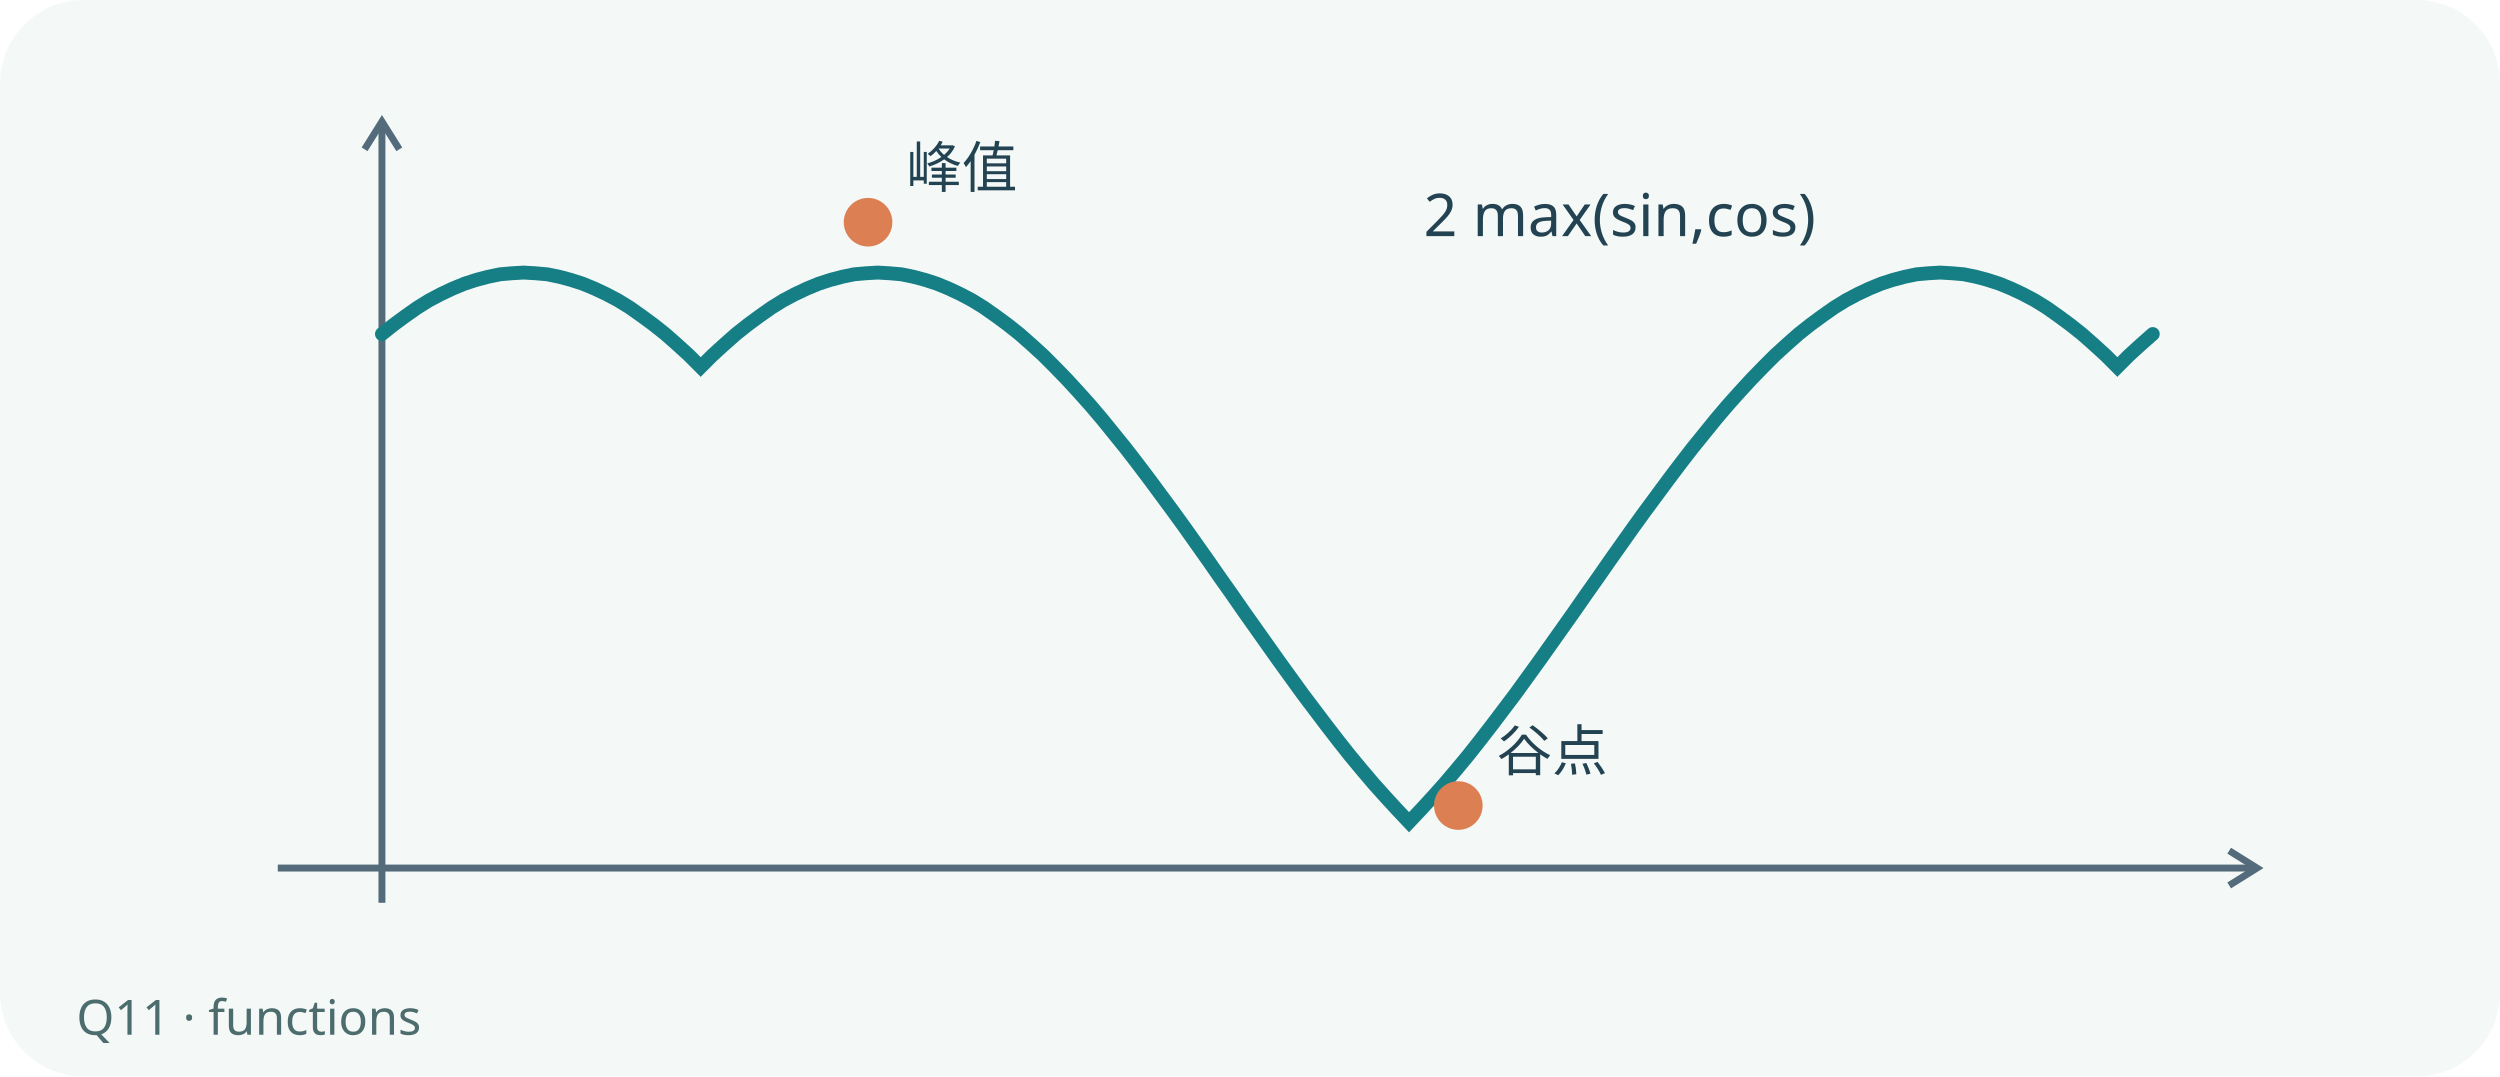
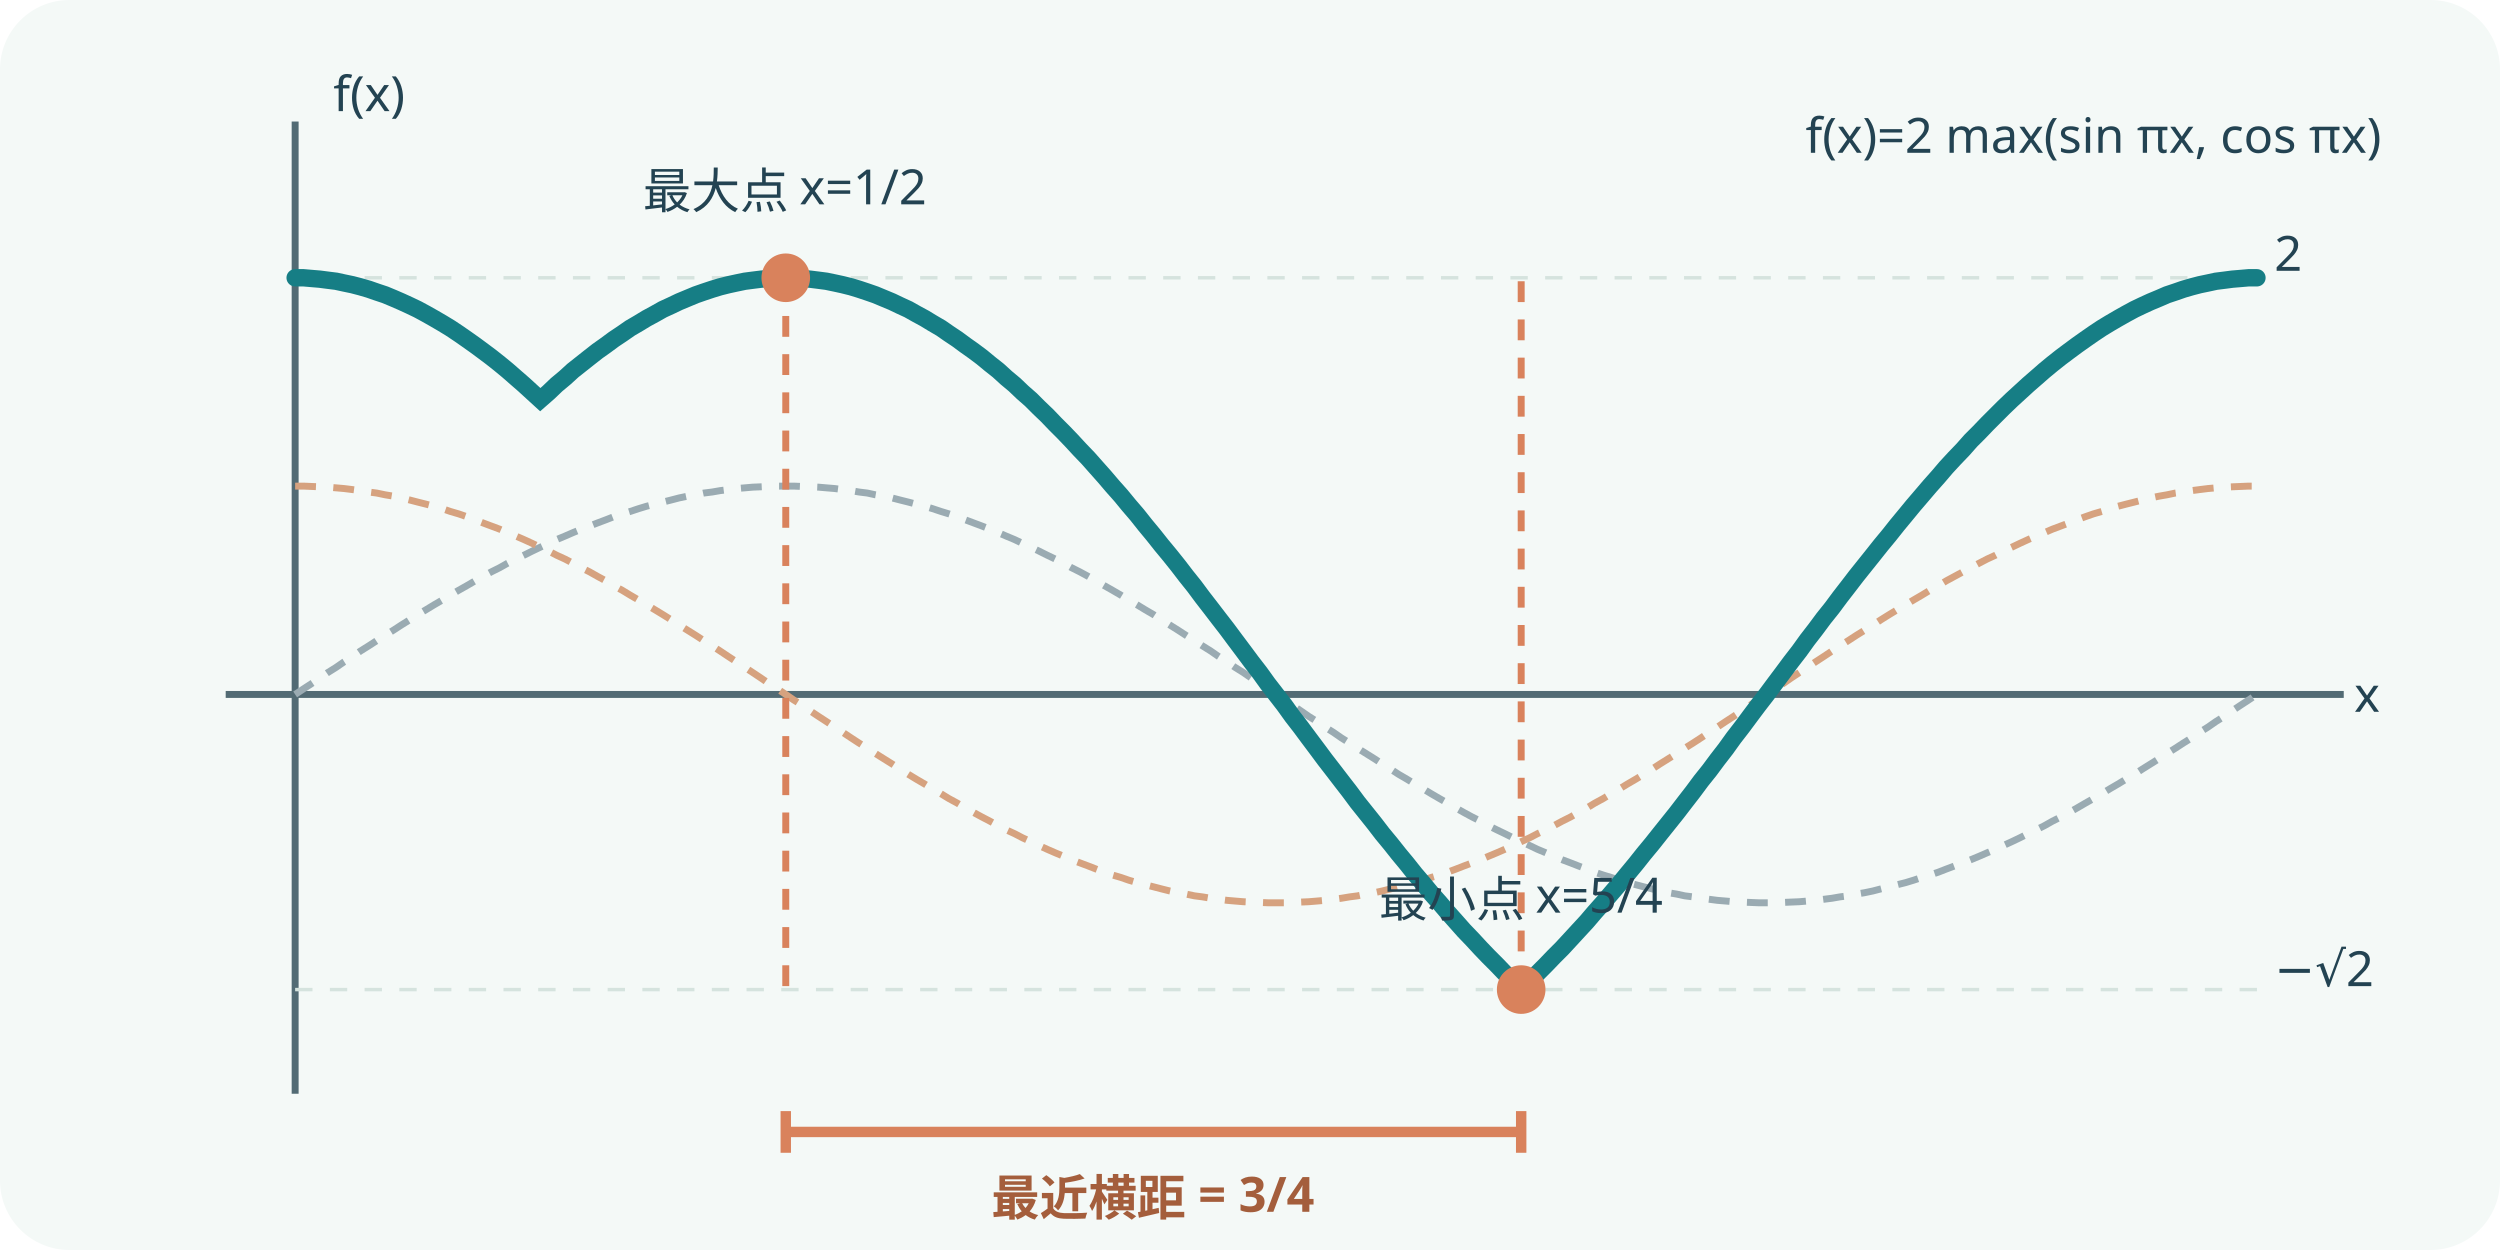
- <svg xmlns="http://www.w3.org/2000/svg" viewBox="0 0 720 310" role="img" aria-label="两条三角曲线的上包络：谷底在交点、峰顶在单支峰值">
-   <rect x="0" y="0" width="720" height="310" rx="24" fill="#f4f9f7" />
-   <path d="M80 250H650M110 260V35" stroke="#536b7b" stroke-width="2" />
-   <path d="m642 245 8 5-8 5 M105 43l5-8 5 8" fill="none" stroke="#536b7b" stroke-width="2" />
-   <path d="M110.0 96.2L113.4 93.5L116.8 91.0L120.2 88.6L123.6 86.5L127.0 84.7L130.4 83.1L133.8 81.7L137.2 80.6L140.6 79.7L144.0 79.0L147.4 78.7L150.8 78.5L154.2 78.7L157.6 79.0L161.0 79.7L164.4 80.6L167.8 81.7L171.2 83.1L174.6 84.7L178.0 86.5L181.4 88.6L184.8 91.0L188.2 93.5L191.6 96.2L195.0 99.2L198.4 102.3L201.8 105.7L205.2 102.3L208.6 99.2L212.0 96.2L215.4 93.5L218.8 91.0L222.2 88.6L225.6 86.5L229.0 84.7L232.4 83.1L235.8 81.7L239.2 80.6L242.6 79.7L246.0 79.0L249.4 78.7L252.8 78.5L256.2 78.7L259.6 79.0L263.0 79.7L266.4 80.6L269.8 81.7L273.2 83.1L276.6 84.7L280.0 86.5L283.4 88.6L286.8 91.0L290.2 93.5L293.6 96.2L297.0 99.2L300.4 102.3L303.8 105.7L307.2 109.2L310.6 112.9L314.0 116.7L317.4 120.7L320.8 124.9L324.2 129.1L327.6 133.5L331.0 138.0L334.4 142.6L337.8 147.2L341.2 151.9L344.6 156.7L348.0 161.5L351.4 166.4L354.8 171.2L358.2 176.1L361.6 180.9L365.0 185.7L368.4 190.5L371.8 195.2L375.2 199.9L378.6 204.4L382.0 208.9L385.4 213.3L388.8 217.6L392.2 221.7L395.6 225.7L399.0 229.5L402.4 233.2L405.8 236.8L409.2 233.2L412.6 229.5L416.0 225.7L419.4 221.7L422.8 217.6L426.2 213.3L429.6 208.9L433.0 204.4L436.4 199.9L439.8 195.2L443.2 190.5L446.6 185.7L450.0 180.9L453.4 176.1L456.8 171.2L460.2 166.4L463.6 161.5L467.0 156.7L470.4 151.9L473.8 147.2L477.2 142.6L480.6 138.0L484.0 133.5L487.4 129.1L490.8 124.9L494.2 120.7L497.6 116.7L501.0 112.9L504.4 109.2L507.8 105.7L511.2 102.3L514.6 99.2L518.0 96.2L521.4 93.5L524.8 91.0L528.2 88.6L531.6 86.5L535.0 84.7L538.4 83.1L541.8 81.7L545.2 80.6L548.6 79.7L552.0 79.0L555.4 78.7L558.8 78.5L562.2 78.7L565.6 79.0L569.0 79.7L572.4 80.6L575.8 81.7L579.2 83.1L582.6 84.7L586.0 86.5L589.4 88.6L592.8 91.0L596.2 93.5L599.6 96.2L603.0 99.2L606.4 102.3L609.8 105.7L613.2 102.3L616.6 99.2L620.0 96.2" fill="none" stroke="#167e85" stroke-width="4" stroke-linecap="round" />
-   <circle cx="250" cy="64" r="7" fill="#dc8053" />
-   <text x="261" y="54" fill="#234352" font-size="16" font-family="system-ui, sans-serif">峰值</text>
-   <circle cx="420" cy="232" r="7" fill="#dc8053" />
-   <text x="431" y="222" fill="#234352" font-size="16" font-family="system-ui, sans-serif">谷点</text>
-   <text x="410" y="68" fill="#234352" font-size="17" font-family="system-ui, sans-serif">2 max(sin,cos)</text>
-   <text x="22" y="298" fill="#4d6c6e" font-size="14" font-family="system-ui,sans-serif">Q11 · functions</text>
+ <svg xmlns="http://www.w3.org/2000/svg" viewBox="0 0 720 360" role="img" aria-labelledby="q11t q11d">
+   <rect width="720" height="360" rx="20" fill="#f4f9f7" />
+   <path d="M65 200H675M85 315V35" stroke="#526b74" stroke-width="2" />
+   <path d="M85 80H650M85 285H650" stroke="#d5e3de" stroke-dasharray="5 5" />
+   <path d="M85.0 200.0L87.4 198.4L89.7 196.9L92.1 195.3L94.4 193.7L96.8 192.2L99.1 190.6L101.5 189.1L103.8 187.5L106.2 186.0L108.5 184.5L110.9 183.0L113.3 181.5L115.6 180.0L118.0 178.5L120.3 177.0L122.7 175.6L125.0 174.2L127.4 172.8L129.7 171.4L132.1 170.0L134.4 168.7L136.8 167.3L139.1 166.0L141.5 164.7L143.9 163.5L146.2 162.2L148.6 161.0L150.9 159.9L153.3 158.7L155.6 157.6L158.0 156.5L160.3 155.4L162.7 154.4L165.0 153.4L167.4 152.4L169.8 151.5L172.1 150.6L174.5 149.7L176.8 148.8L179.2 148.0L181.5 147.3L183.9 146.5L186.2 145.8L188.6 145.2L190.9 144.6L193.3 144.0L195.6 143.4L198.0 142.9L200.4 142.5L202.7 142.0L205.1 141.7L207.4 141.3L209.8 141.0L212.1 140.7L214.5 140.5L216.8 140.3L219.2 140.2L221.5 140.1L223.9 140.0L226.3 140.0L228.6 140.0L231.0 140.1L233.3 140.2L235.7 140.3L238.0 140.5L240.4 140.7L242.7 141.0L245.1 141.3L247.4 141.7L249.8 142.0L252.1 142.5L254.5 142.9L256.9 143.4L259.2 144.0L261.6 144.6L263.9 145.2L266.3 145.8L268.6 146.5L271.0 147.3L273.3 148.0L275.7 148.8L278.0 149.7L280.4 150.6L282.8 151.5L285.1 152.4L287.5 153.4L289.8 154.4L292.2 155.4L294.5 156.5L296.9 157.6L299.2 158.7L301.6 159.9L303.9 161.0L306.3 162.2L308.6 163.5L311.0 164.7L313.4 166.0L315.7 167.3L318.1 168.7L320.4 170.0L322.8 171.4L325.1 172.8L327.5 174.2L329.8 175.6L332.2 177.0L334.5 178.5L336.9 180.0L339.3 181.5L341.6 183.0L344.0 184.5L346.3 186.0L348.7 187.5L351.0 189.1L353.4 190.6L355.7 192.2L358.1 193.7L360.4 195.3L362.8 196.9L365.1 198.4L367.5 200.0L369.9 201.6L372.2 203.1L374.6 204.7L376.9 206.3L379.3 207.8L381.6 209.4L384.0 210.9L386.3 212.5L388.7 214.0L391.0 215.5L393.4 217.0L395.8 218.5L398.1 220.0L400.5 221.5L402.8 223.0L405.2 224.4L407.5 225.8L409.9 227.2L412.2 228.6L414.6 230.0L416.9 231.3L419.3 232.7L421.6 234.0L424.0 235.3L426.4 236.5L428.7 237.8L431.1 239.0L433.4 240.1L435.8 241.3L438.1 242.4L440.5 243.5L442.8 244.6L445.2 245.6L447.5 246.6L449.9 247.6L452.3 248.5L454.6 249.4L457.0 250.3L459.3 251.2L461.7 252.0L464.0 252.7L466.4 253.5L468.7 254.2L471.1 254.8L473.4 255.4L475.8 256.0L478.1 256.6L480.5 257.1L482.9 257.5L485.2 258.0L487.6 258.3L489.9 258.7L492.3 259.0L494.6 259.3L497.0 259.5L499.3 259.7L501.7 259.8L504.0 259.9L506.4 260.0L508.8 260.0L511.1 260.0L513.5 259.9L515.8 259.8L518.2 259.7L520.5 259.5L522.9 259.3L525.2 259.0L527.6 258.7L529.9 258.3L532.3 258.0L534.6 257.5L537.0 257.1L539.4 256.6L541.7 256.0L544.1 255.4L546.4 254.8L548.8 254.2L551.1 253.5L553.5 252.7L555.8 252.0L558.2 251.2L560.5 250.3L562.9 249.4L565.3 248.5L567.6 247.6L570.0 246.6L572.3 245.6L574.7 244.6L577.0 243.5L579.4 242.4L581.7 241.3L584.1 240.1L586.4 239.0L588.8 237.8L591.1 236.5L593.5 235.3L595.9 234.0L598.2 232.7L600.6 231.3L602.9 230.0L605.3 228.6L607.6 227.2L610.0 225.8L612.3 224.4L614.7 223.0L617.0 221.5L619.4 220.0L621.8 218.5L624.1 217.0L626.5 215.5L628.8 214.0L631.2 212.5L633.5 210.9L635.9 209.4L638.2 207.8L640.6 206.3L642.9 204.7L645.3 203.1L647.6 201.6L650.0 200.0" fill="none" stroke="#9aabb2" stroke-width="2" stroke-dasharray="6 5" />
+   <path d="M85.0 140.0L87.4 140.0L89.7 140.1L92.1 140.2L94.4 140.3L96.8 140.5L99.1 140.7L101.5 141.0L103.8 141.3L106.2 141.7L108.5 142.0L110.9 142.5L113.3 142.9L115.6 143.4L118.0 144.0L120.3 144.6L122.7 145.2L125.0 145.8L127.4 146.5L129.7 147.3L132.1 148.0L134.4 148.8L136.8 149.7L139.1 150.6L141.5 151.5L143.9 152.4L146.2 153.4L148.6 154.4L150.9 155.4L153.3 156.5L155.6 157.6L158.0 158.7L160.3 159.9L162.7 161.0L165.0 162.2L167.4 163.5L169.8 164.7L172.1 166.0L174.5 167.3L176.8 168.7L179.2 170.0L181.5 171.4L183.9 172.8L186.2 174.2L188.6 175.6L190.9 177.0L193.3 178.5L195.6 180.0L198.0 181.5L200.4 183.0L202.7 184.5L205.1 186.0L207.4 187.5L209.8 189.1L212.1 190.6L214.5 192.2L216.8 193.7L219.2 195.3L221.5 196.9L223.9 198.4L226.3 200.0L228.6 201.6L231.0 203.1L233.3 204.7L235.7 206.3L238.0 207.8L240.4 209.4L242.7 210.9L245.1 212.5L247.4 214.0L249.8 215.5L252.1 217.0L254.5 218.5L256.9 220.0L259.2 221.5L261.6 223.0L263.9 224.4L266.3 225.8L268.6 227.2L271.0 228.6L273.3 230.0L275.7 231.3L278.0 232.7L280.4 234.0L282.8 235.3L285.1 236.5L287.5 237.8L289.8 239.0L292.2 240.1L294.5 241.3L296.9 242.4L299.2 243.5L301.6 244.6L303.9 245.6L306.3 246.6L308.6 247.6L311.0 248.5L313.4 249.4L315.7 250.3L318.1 251.2L320.4 252.0L322.8 252.7L325.1 253.5L327.5 254.2L329.8 254.8L332.2 255.4L334.5 256.0L336.9 256.6L339.3 257.1L341.6 257.5L344.0 258.0L346.3 258.3L348.7 258.7L351.0 259.0L353.4 259.3L355.7 259.5L358.1 259.7L360.4 259.8L362.8 259.9L365.1 260.0L367.5 260.0L369.9 260.0L372.2 259.9L374.6 259.8L376.9 259.7L379.3 259.5L381.6 259.3L384.0 259.0L386.3 258.7L388.7 258.3L391.0 258.0L393.4 257.5L395.8 257.1L398.1 256.6L400.5 256.0L402.8 255.4L405.2 254.8L407.5 254.2L409.9 253.5L412.2 252.7L414.6 252.0L416.9 251.2L419.3 250.3L421.6 249.4L424.0 248.5L426.4 247.6L428.7 246.6L431.1 245.6L433.4 244.6L435.8 243.5L438.1 242.4L440.5 241.3L442.8 240.1L445.2 239.0L447.5 237.8L449.9 236.5L452.3 235.3L454.6 234.0L457.0 232.7L459.3 231.3L461.7 230.0L464.0 228.6L466.4 227.2L468.7 225.8L471.1 224.4L473.4 223.0L475.8 221.5L478.1 220.0L480.5 218.5L482.9 217.0L485.2 215.5L487.6 214.0L489.9 212.5L492.3 210.9L494.6 209.4L497.0 207.8L499.3 206.3L501.7 204.7L504.0 203.1L506.4 201.6L508.8 200.0L511.1 198.4L513.5 196.9L515.8 195.3L518.2 193.7L520.5 192.2L522.9 190.6L525.2 189.1L527.6 187.5L529.9 186.0L532.3 184.5L534.6 183.0L537.0 181.5L539.4 180.0L541.7 178.5L544.1 177.0L546.4 175.6L548.8 174.2L551.1 172.8L553.5 171.4L555.8 170.0L558.2 168.7L560.5 167.3L562.9 166.0L565.3 164.7L567.6 163.5L570.0 162.2L572.3 161.0L574.7 159.9L577.0 158.7L579.4 157.6L581.7 156.5L584.1 155.4L586.4 154.4L588.8 153.4L591.1 152.4L593.5 151.5L595.9 150.6L598.2 149.7L600.6 148.8L602.9 148.0L605.3 147.3L607.6 146.5L610.0 145.8L612.3 145.2L614.7 144.6L617.0 144.0L619.4 143.4L621.8 142.9L624.1 142.5L626.5 142.0L628.8 141.7L631.2 141.3L633.5 141.0L635.9 140.7L638.2 140.5L640.6 140.3L642.9 140.2L645.3 140.1L647.6 140.0L650.0 140.0" fill="none" stroke="#d6a27f" stroke-width="2" stroke-dasharray="6 5" />
+   <path d="M85.0 80.0L87.4 80.0L89.7 80.2L92.1 80.4L94.4 80.7L96.8 81.0L99.1 81.5L101.5 82.0L103.8 82.6L106.2 83.3L108.5 84.1L110.9 84.9L113.3 85.9L115.6 86.9L118.0 88.0L120.3 89.1L122.7 90.4L125.0 91.7L127.4 93.1L129.7 94.5L132.1 96.1L134.4 97.7L136.8 99.4L139.1 101.1L141.5 102.9L143.9 104.8L146.2 106.7L148.6 108.8L150.9 110.8L153.3 113.0L155.6 115.1L158.0 113.0L160.3 110.8L162.7 108.8L165.0 106.7L167.4 104.8L169.8 102.9L172.1 101.1L174.5 99.4L176.8 97.7L179.2 96.1L181.5 94.5L183.9 93.1L186.2 91.7L188.6 90.4L190.9 89.1L193.3 88.0L195.6 86.9L198.0 85.9L200.4 84.9L202.7 84.1L205.1 83.3L207.4 82.6L209.8 82.0L212.1 81.5L214.5 81.0L216.8 80.7L219.2 80.4L221.5 80.2L223.9 80.0L226.3 80.0L228.6 80.0L231.0 80.2L233.3 80.4L235.7 80.7L238.0 81.0L240.4 81.5L242.7 82.0L245.1 82.6L247.4 83.3L249.8 84.1L252.1 84.9L254.5 85.9L256.9 86.9L259.2 88.0L261.6 89.1L263.9 90.4L266.3 91.7L268.6 93.1L271.0 94.5L273.3 96.1L275.7 97.7L278.0 99.4L280.4 101.1L282.8 102.9L285.1 104.8L287.5 106.7L289.8 108.8L292.2 110.8L294.5 113.0L296.9 115.1L299.2 117.4L301.6 119.7L303.9 122.1L306.3 124.5L308.6 126.9L311.0 129.5L313.4 132.0L315.7 134.6L318.1 137.3L320.4 140.0L322.8 142.7L325.1 145.5L327.5 148.3L329.8 151.2L332.2 154.1L334.5 157.0L336.9 159.9L339.3 162.9L341.6 165.9L344.0 168.9L346.3 172.0L348.7 175.1L351.0 178.1L353.4 181.2L355.7 184.3L358.1 187.5L360.4 190.6L362.8 193.7L365.1 196.9L367.5 200.0L369.9 203.1L372.2 206.3L374.6 209.4L376.9 212.5L379.3 215.7L381.6 218.8L384.0 221.9L386.3 224.9L388.7 228.0L391.0 231.1L393.4 234.1L395.8 237.1L398.1 240.1L400.5 243.0L402.8 245.9L405.2 248.8L407.5 251.7L409.9 254.5L412.2 257.3L414.6 260.0L416.9 262.7L419.3 265.4L421.6 268.0L424.0 270.5L426.4 273.1L428.7 275.5L431.1 277.9L433.4 280.3L435.8 282.6L438.1 284.9L440.5 282.6L442.8 280.3L445.2 277.9L447.5 275.5L449.9 273.1L452.3 270.5L454.6 268.0L457.0 265.4L459.3 262.7L461.7 260.0L464.0 257.3L466.4 254.5L468.7 251.7L471.1 248.8L473.4 245.9L475.8 243.0L478.1 240.1L480.5 237.1L482.9 234.1L485.2 231.1L487.6 228.0L489.9 224.9L492.3 221.9L494.6 218.8L497.0 215.7L499.3 212.5L501.7 209.4L504.0 206.3L506.4 203.1L508.8 200.0L511.1 196.9L513.5 193.7L515.8 190.6L518.2 187.5L520.5 184.3L522.9 181.2L525.2 178.1L527.6 175.1L529.9 172.0L532.3 168.9L534.6 165.9L537.0 162.9L539.4 159.9L541.7 157.0L544.1 154.1L546.4 151.2L548.8 148.3L551.1 145.5L553.5 142.7L555.8 140.0L558.2 137.3L560.5 134.6L562.9 132.0L565.3 129.5L567.6 126.9L570.0 124.5L572.3 122.1L574.7 119.7L577.0 117.4L579.4 115.1L581.7 113.0L584.1 110.8L586.4 108.8L588.8 106.7L591.1 104.8L593.5 102.9L595.9 101.1L598.2 99.4L600.6 97.7L602.9 96.1L605.3 94.5L607.6 93.1L610.0 91.7L612.3 90.4L614.7 89.1L617.0 88.0L619.4 86.9L621.8 85.9L624.1 84.9L626.5 84.1L628.8 83.3L631.2 82.6L633.5 82.0L635.9 81.5L638.2 81.0L640.6 80.7L642.9 80.4L645.3 80.2L647.6 80.0L650.0 80.0" fill="none" stroke="#167e85" stroke-width="5" stroke-linecap="round" />
+   <path d="M226.3 80V285M438.1 285V80" stroke="#d9825c" stroke-width="2" stroke-dasharray="6 5" />
+   <circle cx="226.3" cy="80" r="7" fill="#d9825c" />
+   <circle cx="438.1" cy="285" r="7" fill="#d9825c" />
+   <path d="M226.3 326H438.1M226.3 320V332M438.1 320V332" stroke="#d9825c" stroke-width="3" />
+   <g fill="#234352" font-family="system-ui,sans-serif" font-size="14">
+     <text x="678" y="205">x</text>
+     <text x="96" y="32">f(x)</text>
+     <text x="226" y="60" text-anchor="middle">最大点 x=1/2</text>
+     <text x="438" y="264" text-anchor="middle">最小点 x=5/4</text>
+     <text x="332" y="350" text-anchor="middle" fill="#a45e3c" font-weight="700">最近横距 = 3/4</text>
+     <text x="520" y="44">f(x)=2 max(sin πx, cos πx)</text>
+     <text x="655" y="78">2</text>
+     <text x="655" y="284">−√2</text>
+   </g>
</svg>
